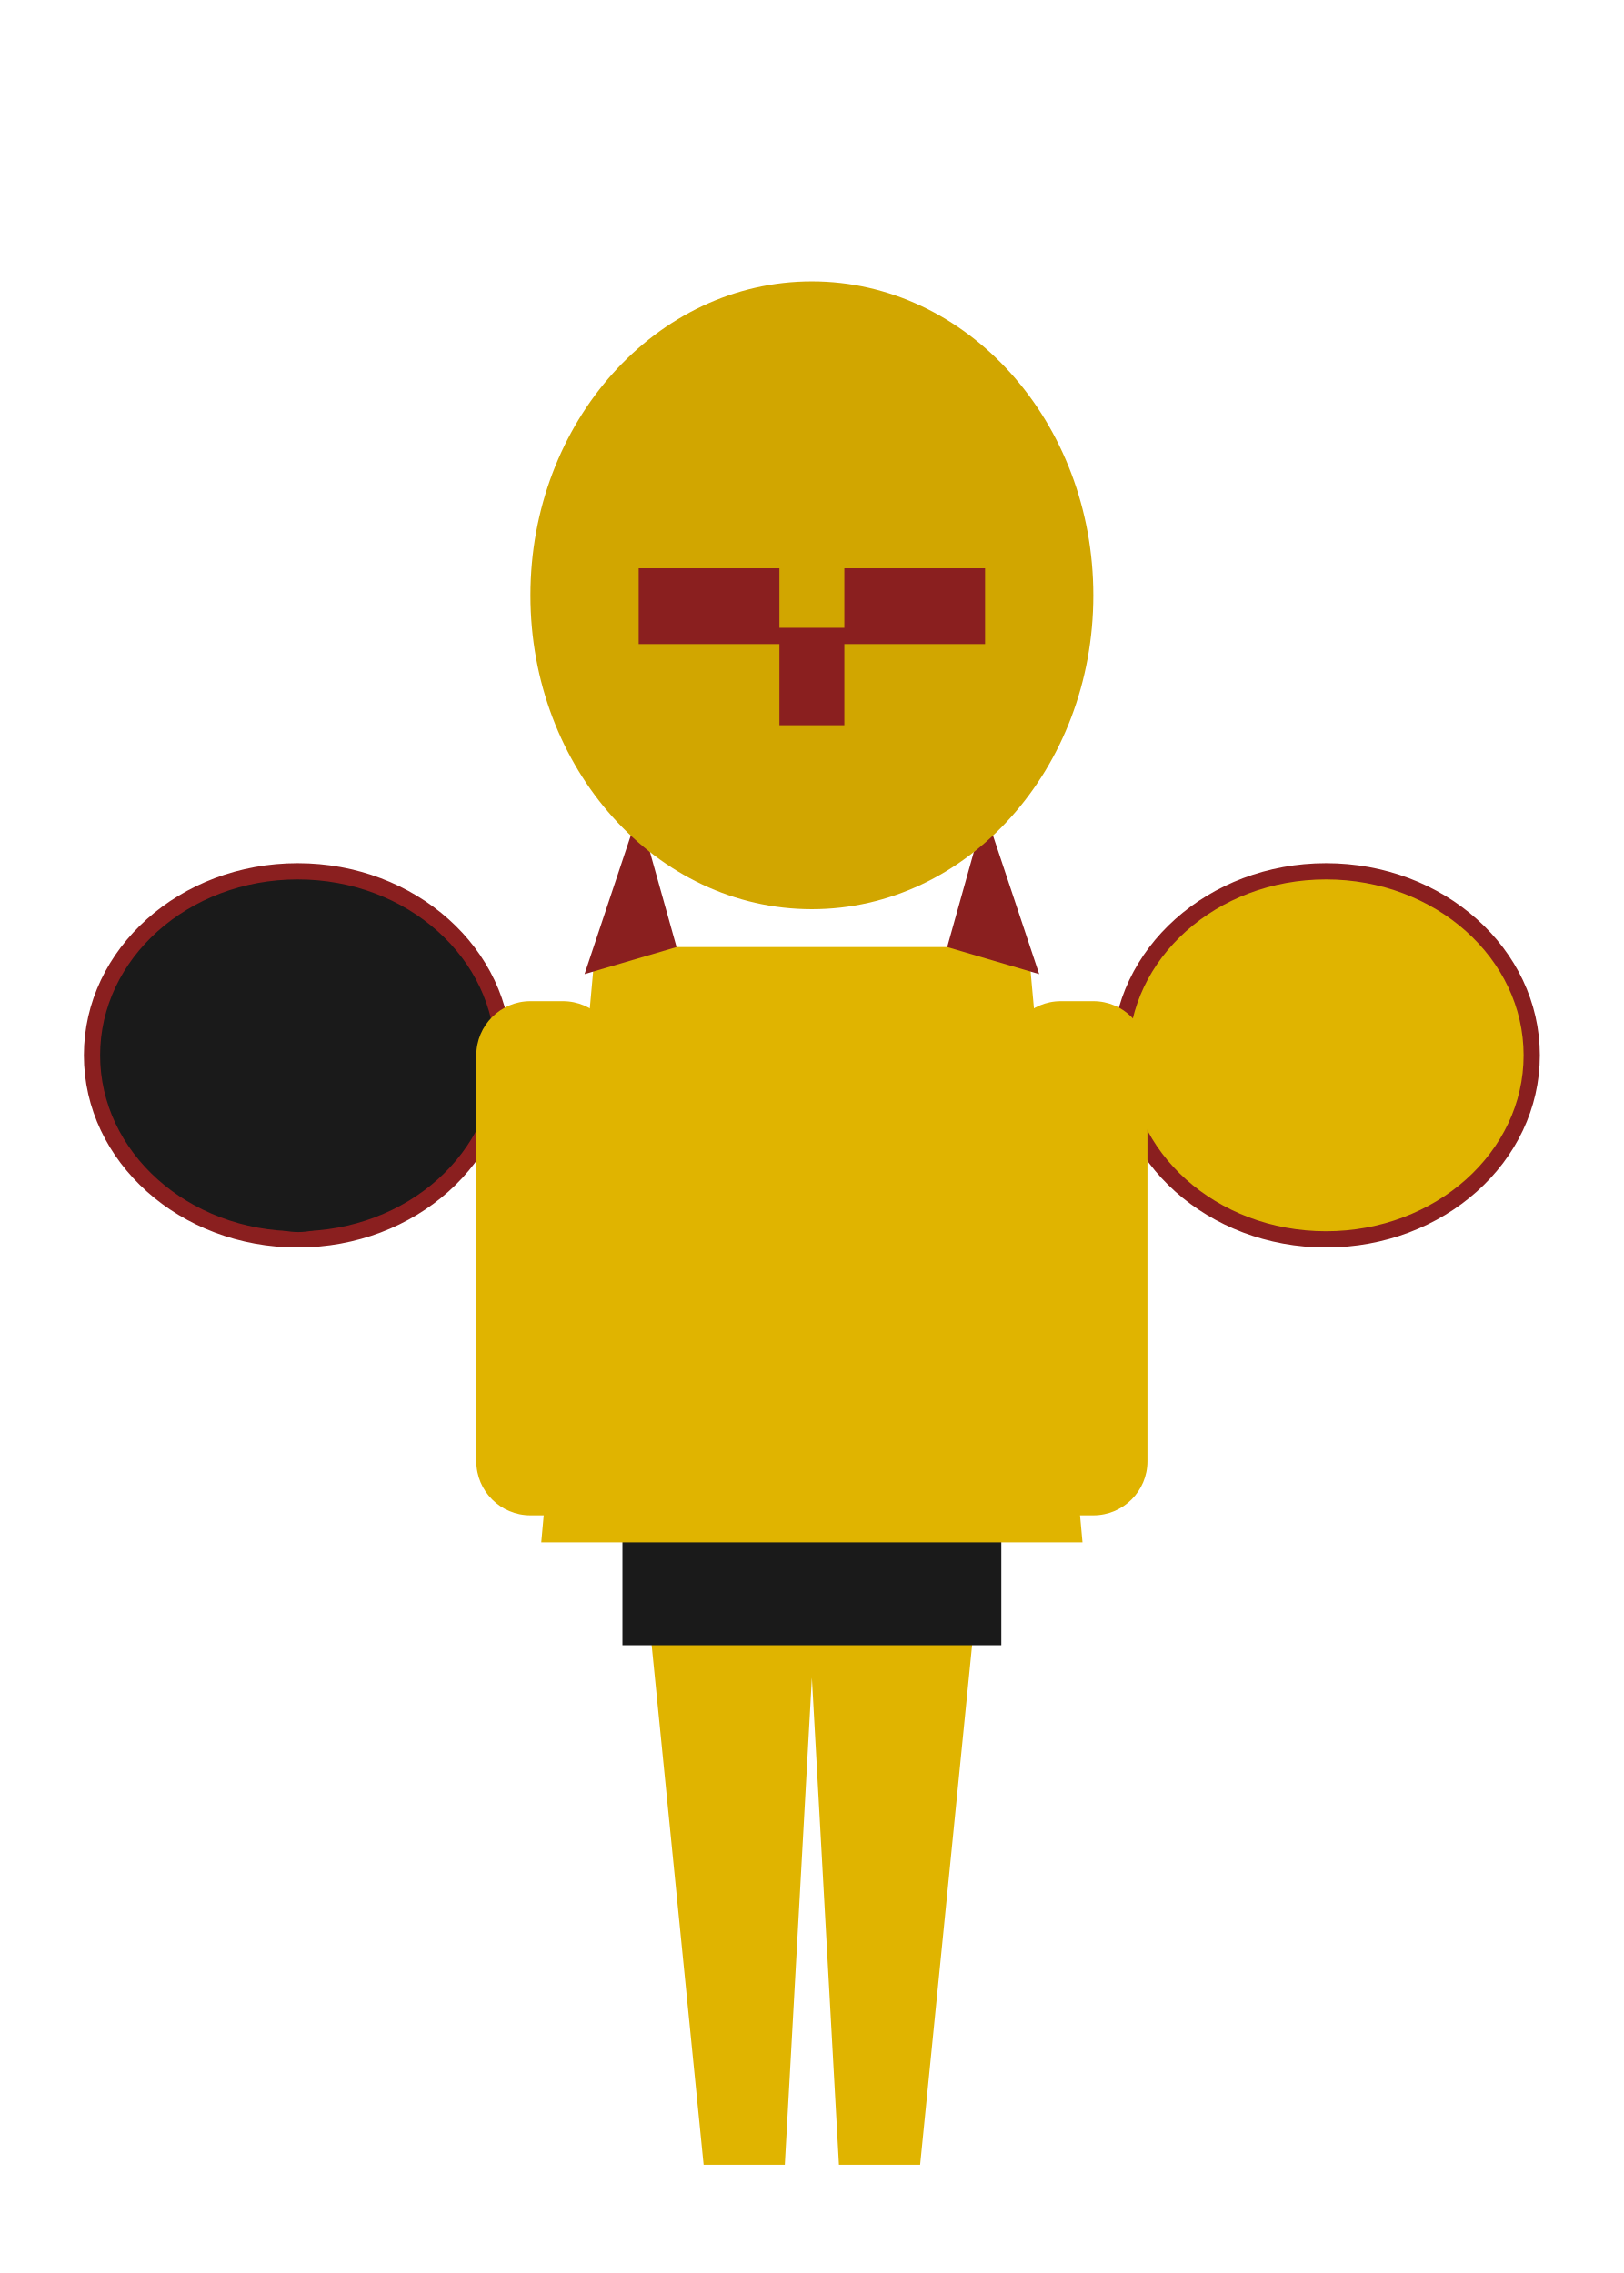
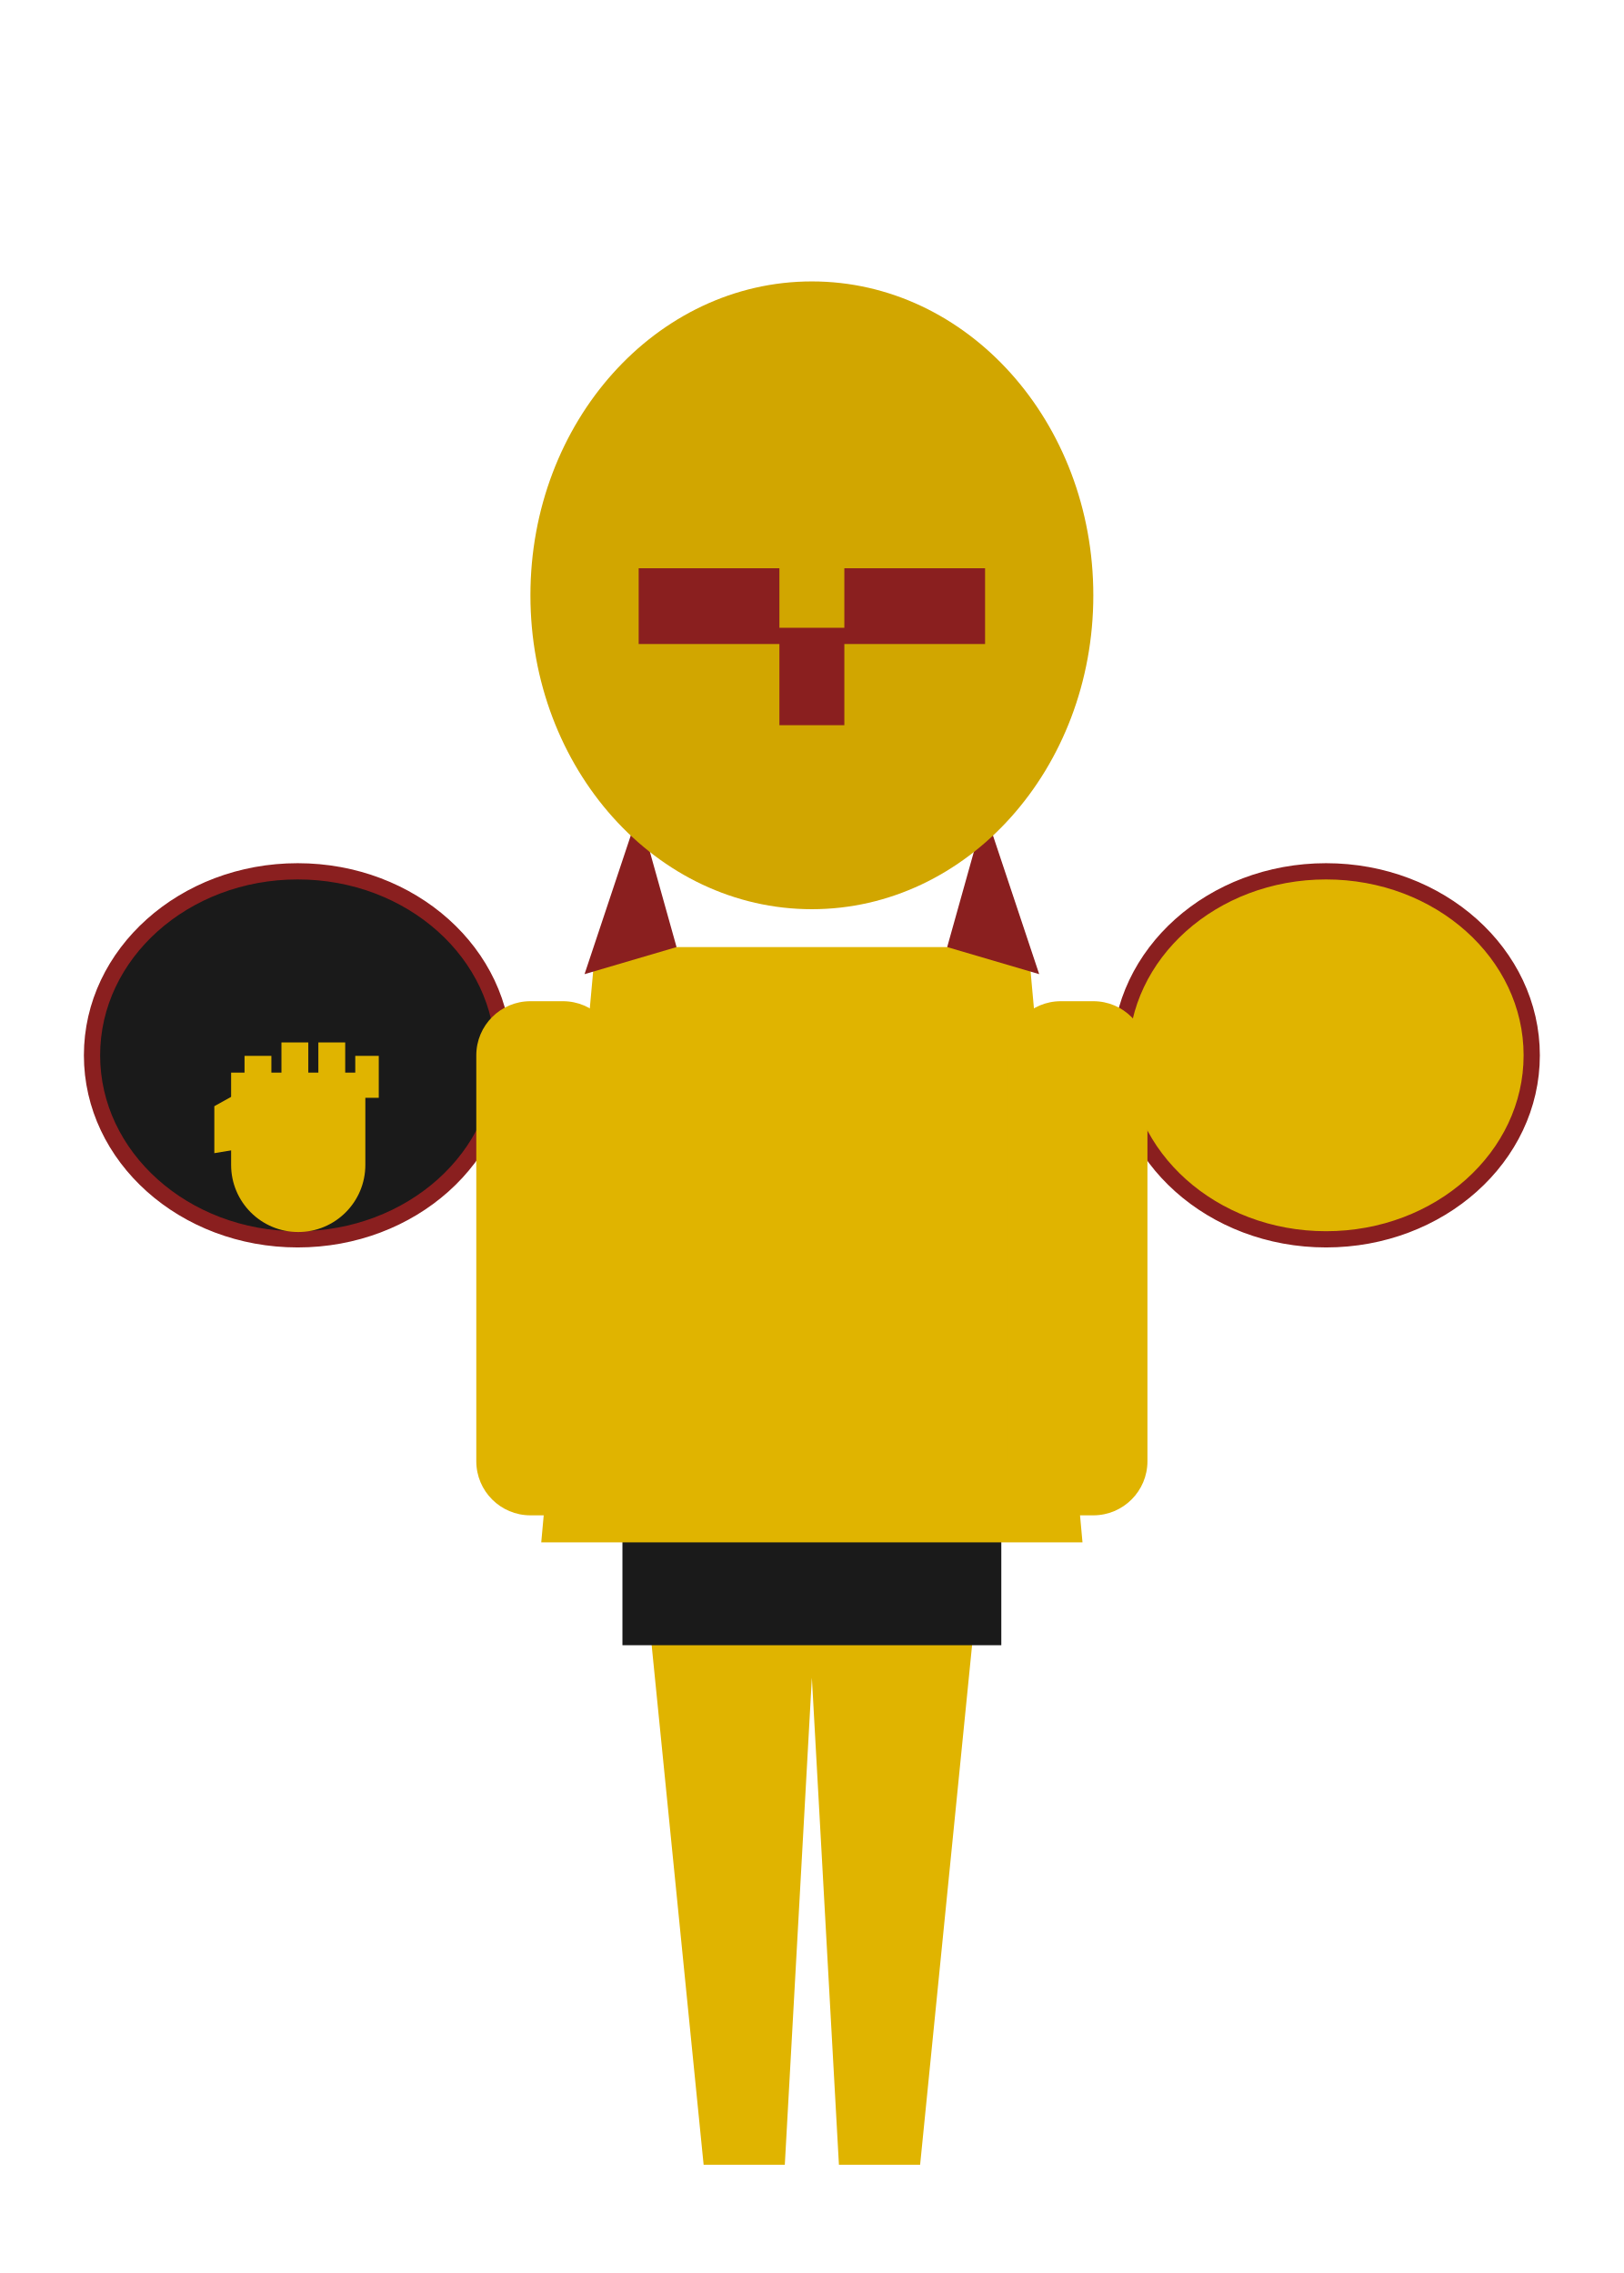
<svg xmlns="http://www.w3.org/2000/svg" viewBox="0 0 300 420">
  <polygon points="120,300 130,400 145,400 150,310 155,400 170,400 180,300" fill="#e0b400" />
  <rect x="115" y="278" width="70" height="26" fill="#1a1a1a" />
  <path d="M110,175 L100,285 L200,285 L190,175 Z" fill="#e0b400" />
  <polygon points="118,150 108,180 125,175" fill="#8a1f1f" />
  <polygon points="182,150 192,180 175,175" fill="#8a1f1f" />
  <ellipse cx="55" cy="195" rx="38" ry="34" fill="#1a1a1a" stroke="#8a1f1f" stroke-width="3" />
  <g transform="translate(21,161) scale(0.31)">
-     <path d="M70,120 h80 v55 a40,40 0 0 1 -80,0 Z" fill="#1a1a1a" stroke="none" stroke-width="0" stroke-linecap="round" stroke-linejoin="round" />
-     <path d="M78,110 h16 v25 h-16 z M100,102 h16 v33 h-16 z M122,102 h16 v33 h-16 z M144,110 h14 v25 h-14 z" fill="#1a1a1a" stroke="none" stroke-width="0" stroke-linecap="round" stroke-linejoin="round" />
-     <path d="M60,140 L78,130 L78,165 L60,168 Z" fill="#1a1a1a" stroke="none" stroke-width="0" stroke-linecap="round" stroke-linejoin="round" />
+     <path d="M70,120 h80 v55 a40,40 0 0 1 -80,0 Z" fill="#e0b400" stroke="none" stroke-width="0" stroke-linecap="round" stroke-linejoin="round" />
+     <path d="M78,110 h16 v25 h-16 z M100,102 h16 v33 h-16 z M122,102 h16 v33 h-16 z M144,110 h14 v25 h-14 z" fill="#e0b400" stroke="none" stroke-width="0" stroke-linecap="round" stroke-linejoin="round" />
+     <path d="M60,140 L78,130 L78,165 L60,168 Z" fill="#e0b400" stroke="none" stroke-width="0" stroke-linecap="round" stroke-linejoin="round" />
  </g>
  <ellipse cx="245" cy="195" rx="38" ry="34" fill="#e0b400" stroke="#8a1f1f" stroke-width="3" />
  <rect x="88" y="185" width="26" height="95" rx="10" fill="#e0b400" />
  <rect x="186" y="185" width="26" height="95" rx="10" fill="#e0b400" />
  <ellipse cx="150" cy="110" rx="52" ry="58" fill="#d1a600" />
  <path d="M118,105 h26 v14 h-26 z M156,105 h26 v14 h-26 z M144,116 v18 h12 v-18 z" fill="#8a1f1f" />
</svg>
